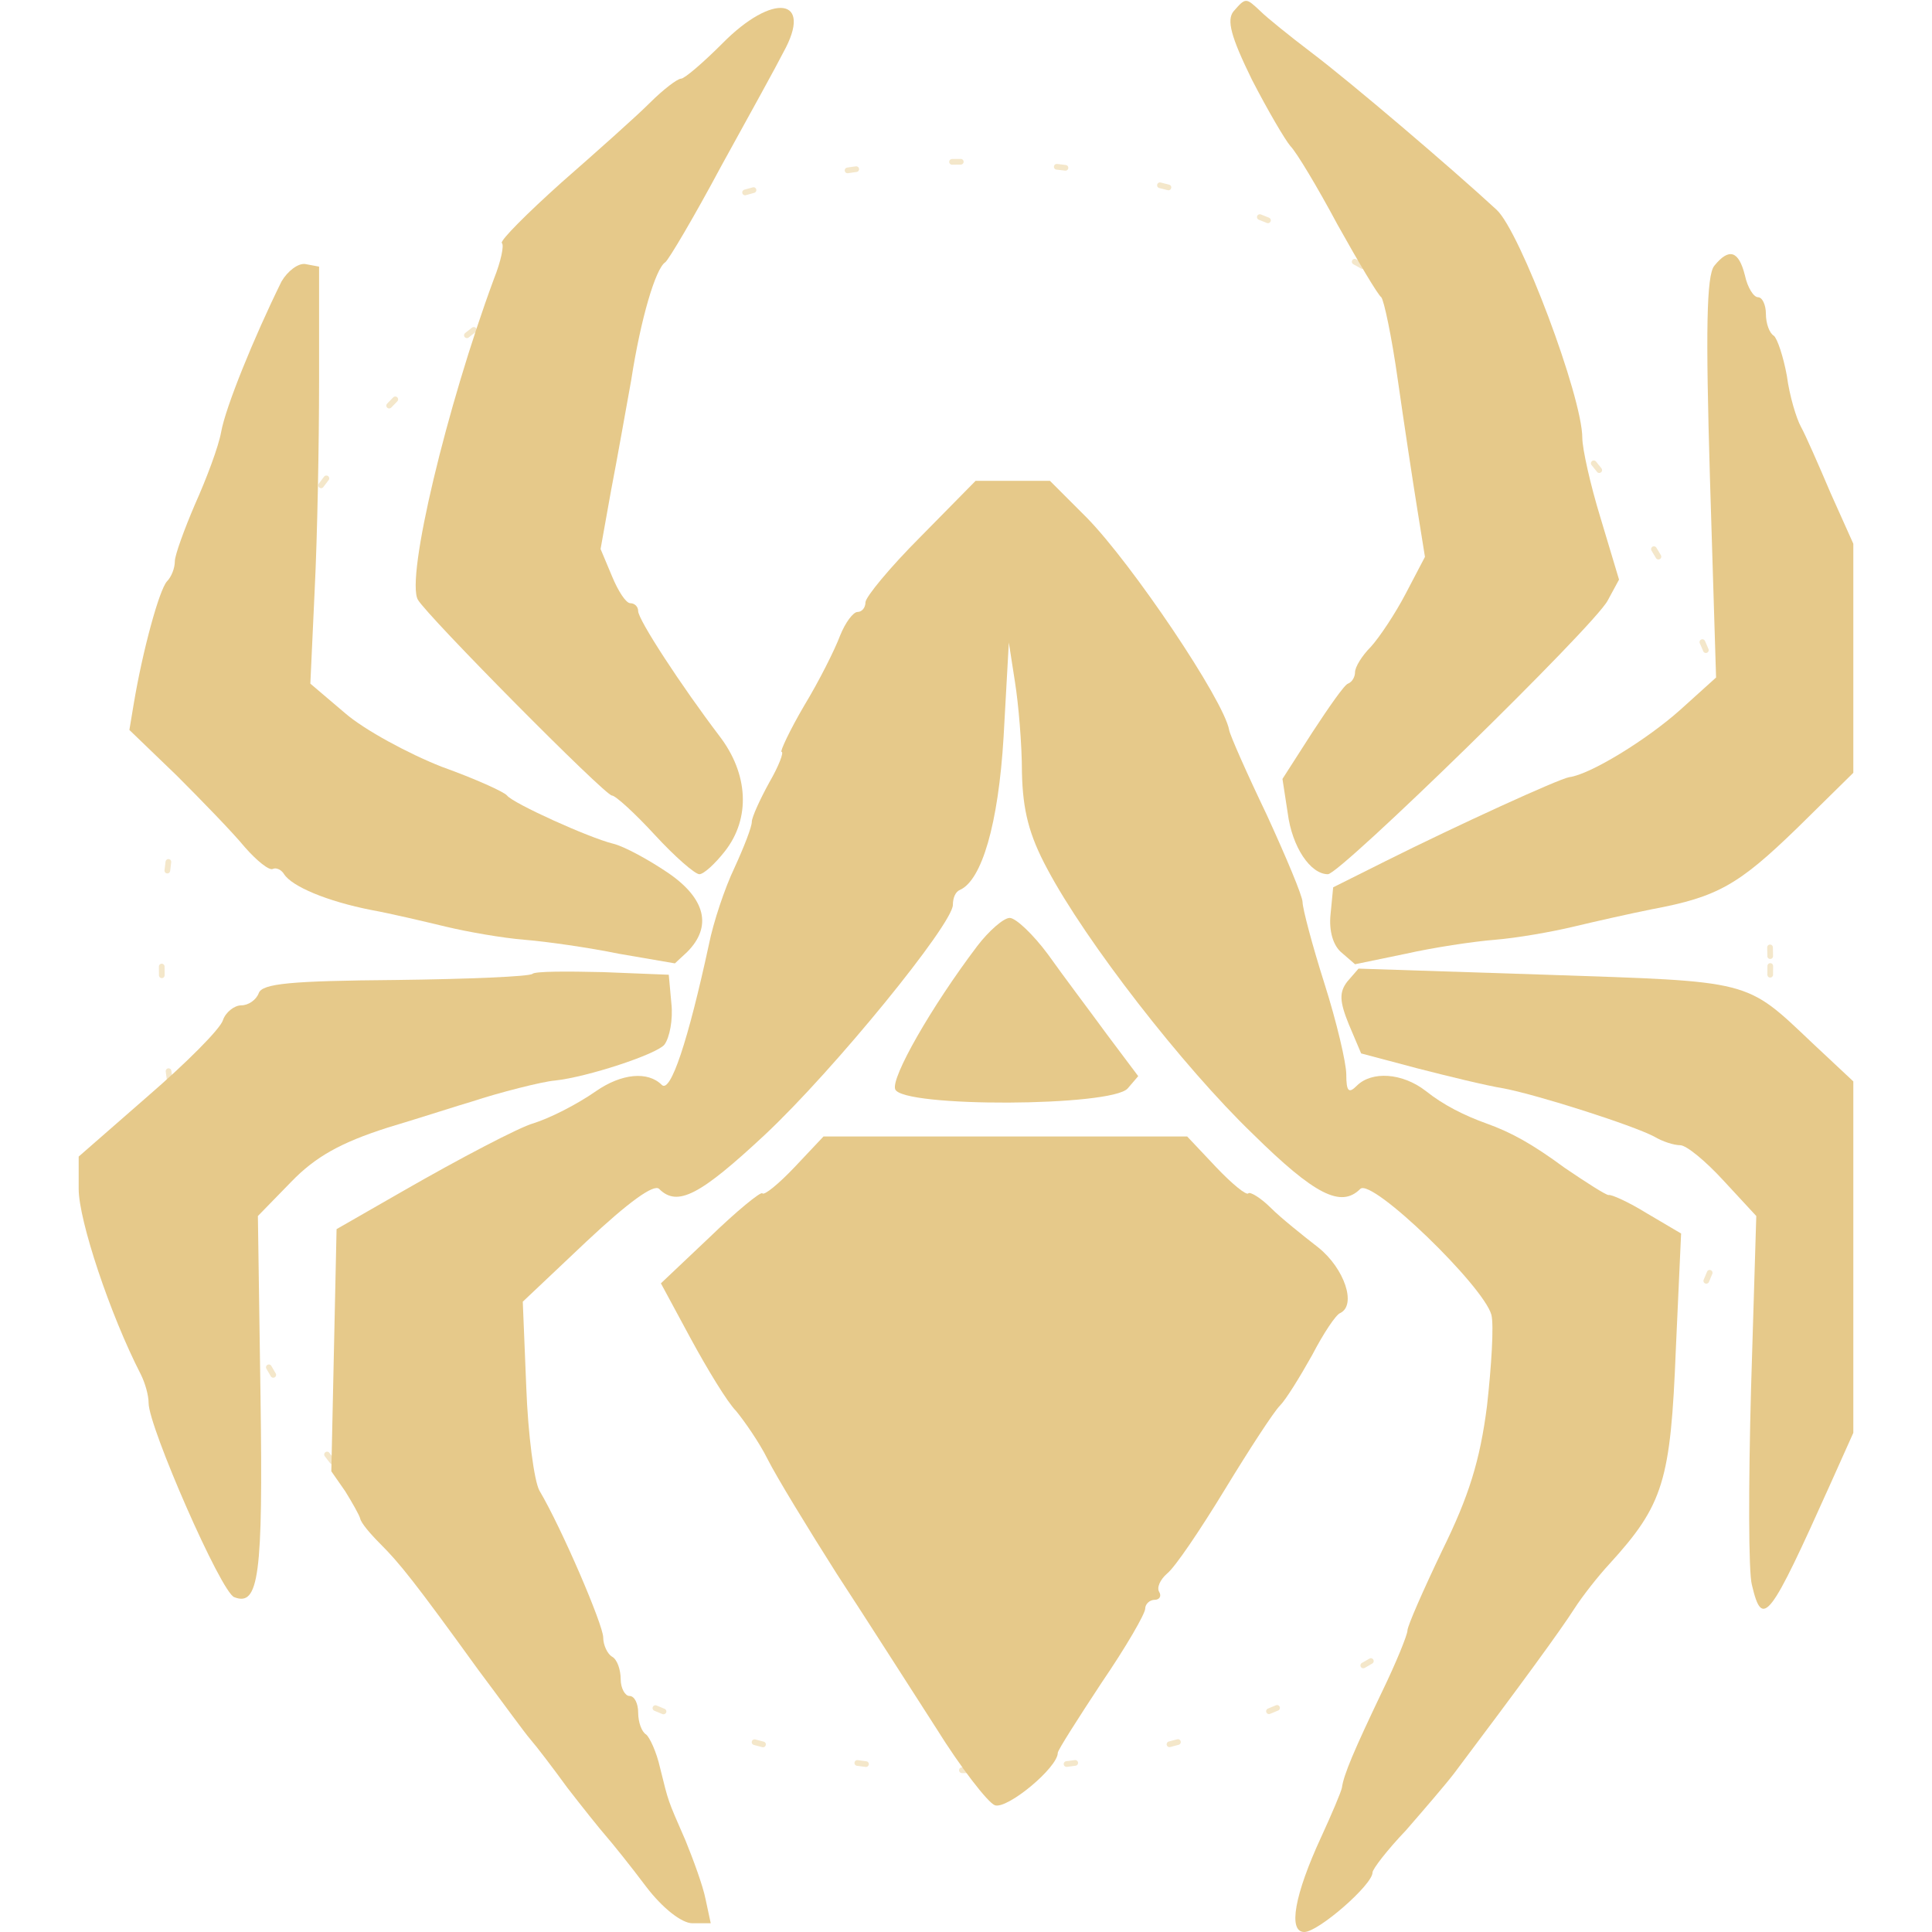
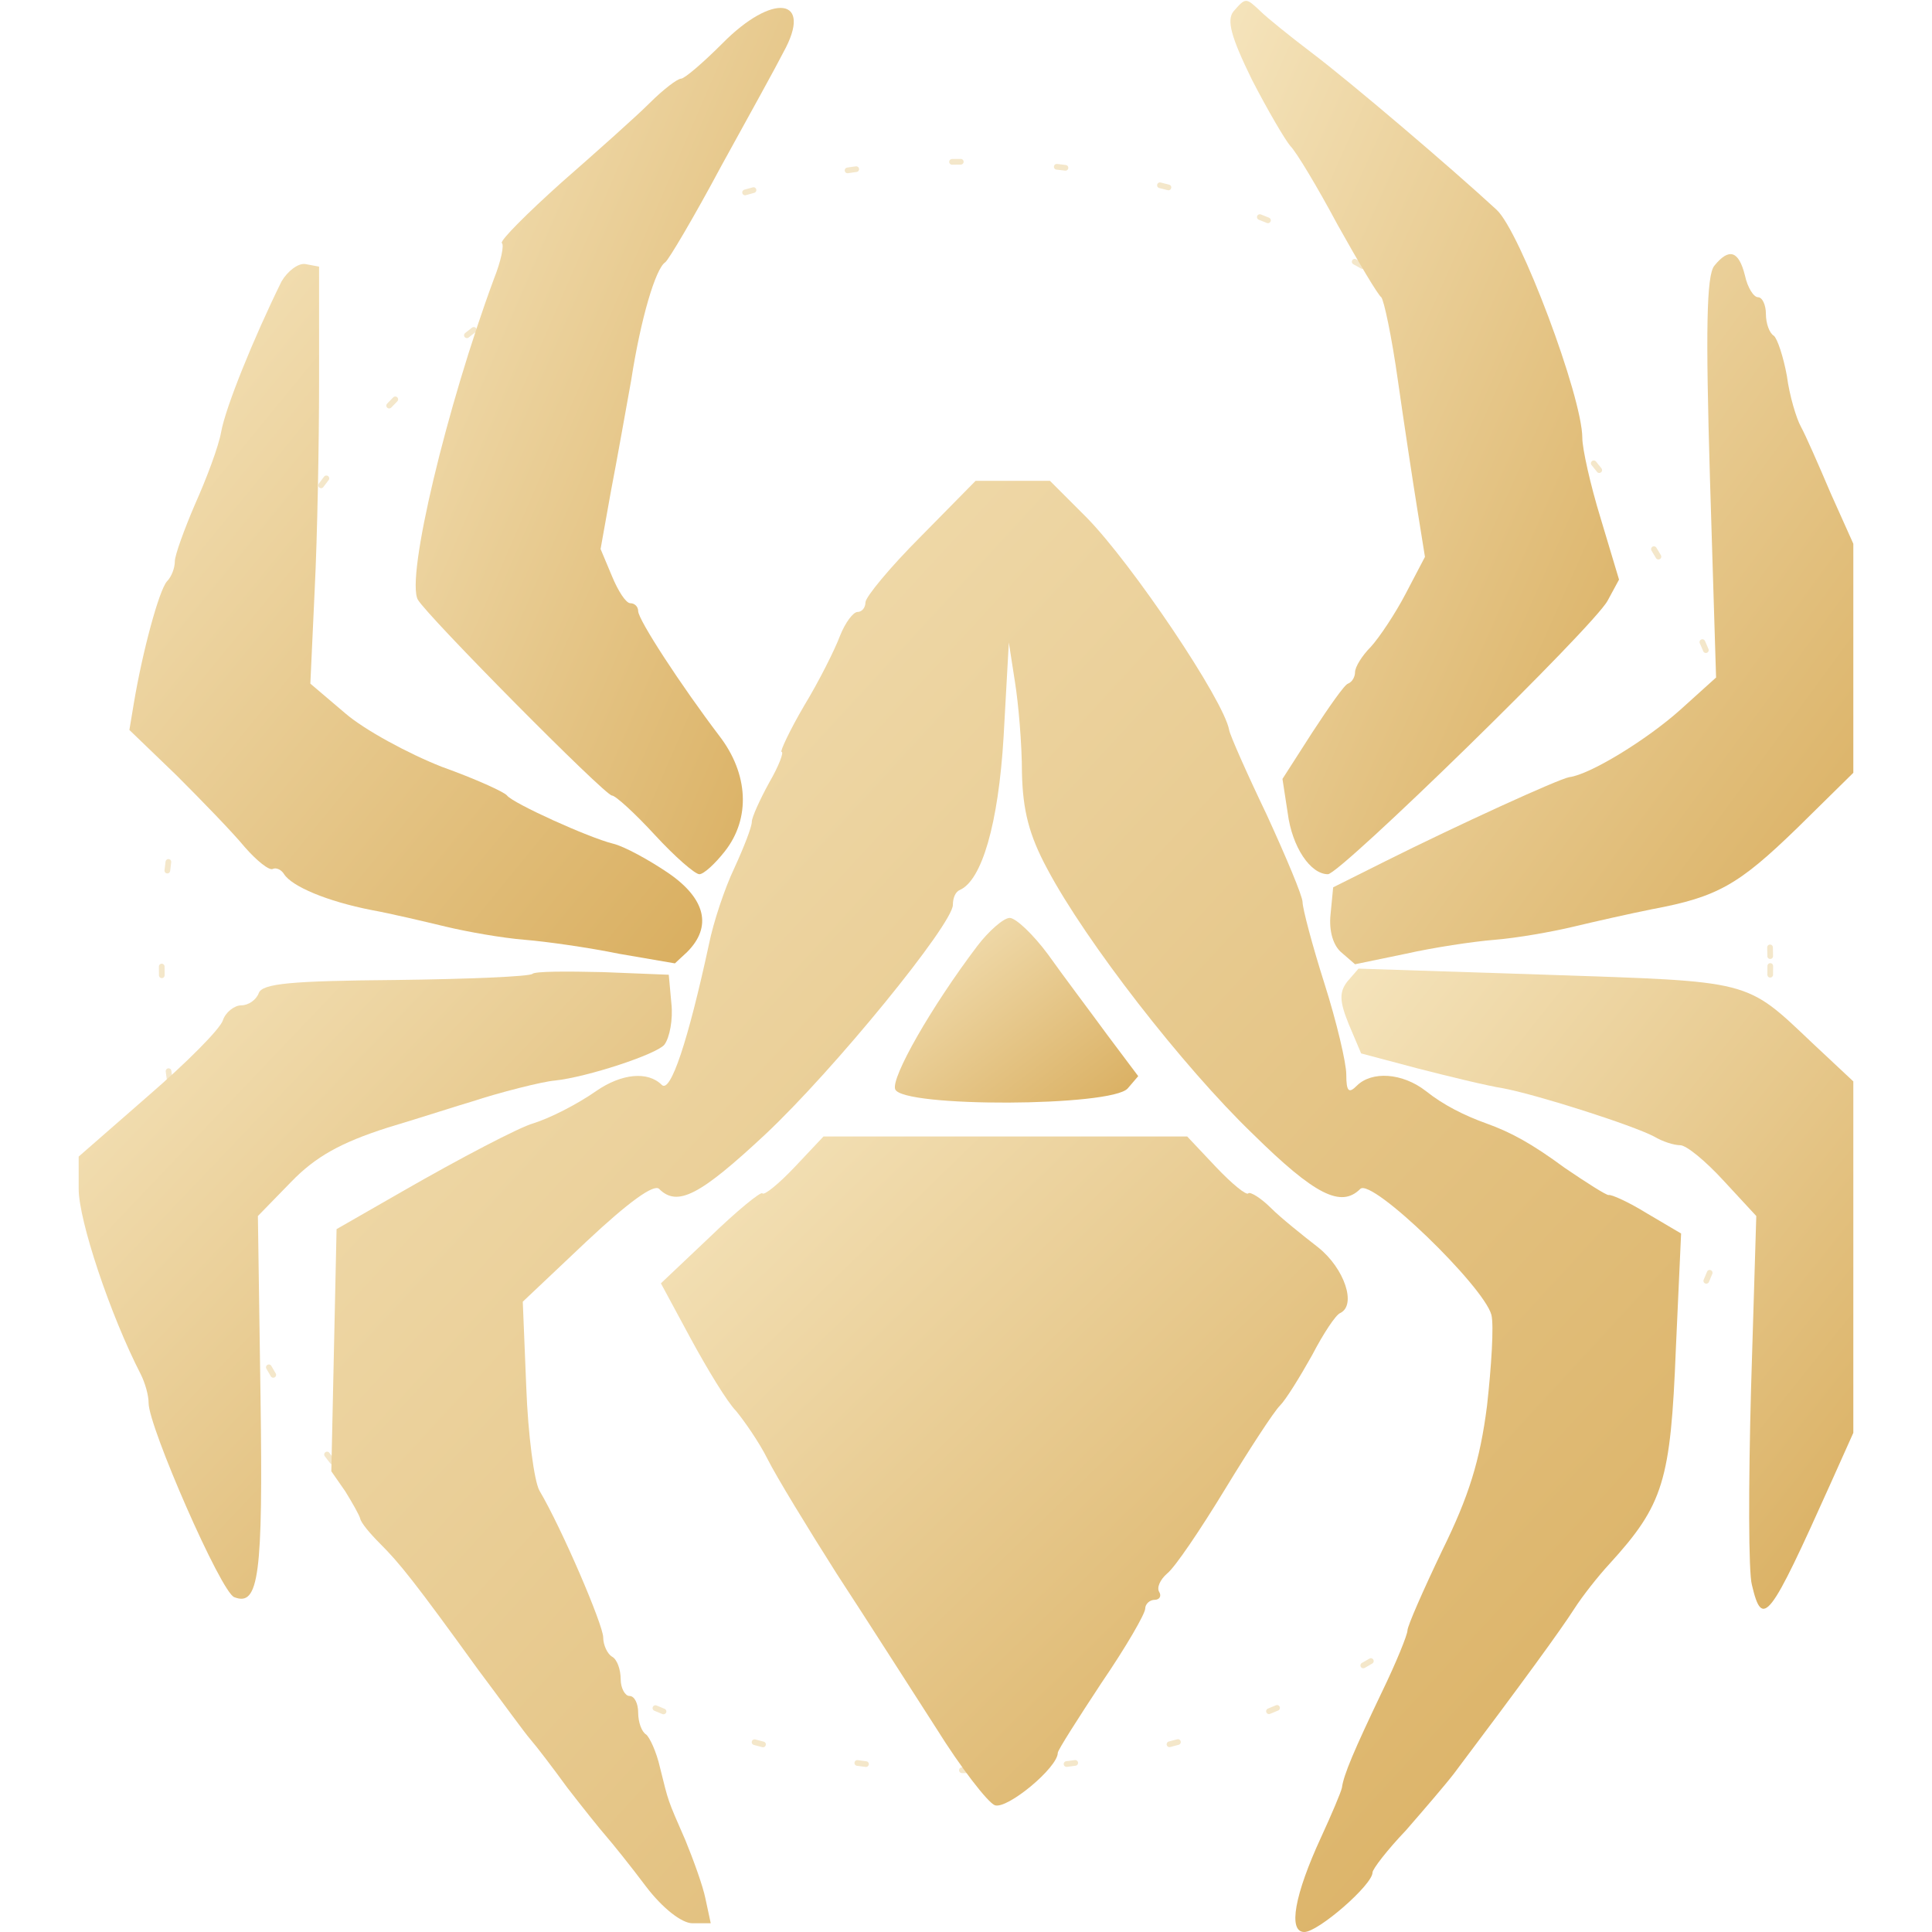
<svg xmlns="http://www.w3.org/2000/svg" version="1.0" width="320pt" height="320pt" viewBox="54 94 203 221" preserveAspectRatio="xMidYMid meet">
+   <defs>
+     <linearGradient id="g" x1="0" y1="1" x2="1" y2="0">
+       <stop stop-color="#F5E4BC" />
+       <stop offset="1" stop-color="#D9AE5F" />
+     </linearGradient>
+   </defs>
  <circle cx="155.5" cy="204.5" r="92" fill="none" stroke="#E6C98A" stroke-width=".65" stroke-dasharray="1 11" stroke-linecap="round" opacity="0.45" />
-   <g transform="translate(0,320) scale(0.1,-0.1)" fill="#E6C98A" stroke="none">
+   <g transform="translate(0,320) scale(0.1,-0.1)" fill="url(#g)" stroke="none">
    <path d="M1861 2247 c-8 -10 -3 -29 21 -78 18 -35 38 -69 44 -76 7 -7 31 -47 54 -90 24 -43 46 -80 50 -83 3 -3 12 -45 19 -95 7 -49 17 -115 22 -146 l9 -56 -22 -42 c-12 -23 -30 -50 -40 -61 -10 -10 -18 -23 -18 -29 0 -5 -3 -11 -8 -13 -4 -1 -22 -27 -41 -56 l-34 -53 6 -39 c5 -39 26 -70 46 -70 14 0 304 283 320 313 l13 24 -21 70 c-12 39 -21 80 -21 92 0 47 -71 236 -98 261 -52 48 -167 146 -212 180 -25 19 -51 40 -58 47 -17 16 -17 16 -31 0z" />
    <path d="M1276 2210 c-22 -22 -43 -40 -47 -40 -4 0 -20 -12 -36 -28 -15 -15 -61 -56 -101 -91 -39 -35 -70 -66 -68 -69 3 -2 -1 -21 -9 -41 -54 -146 -101 -342 -87 -367 11 -19 214 -224 222 -224 4 0 26 -20 49 -45 23 -25 46 -45 51 -45 5 0 18 12 29 26 30 38 27 89 -6 132 -44 58 -93 133 -93 143 0 5 -4 9 -9 9 -5 0 -14 14 -21 31 l-13 31 12 67 c7 36 17 93 23 126 11 71 28 128 39 135 4 3 33 52 64 110 32 58 64 116 71 130 35 63 -12 69 -70 10z" />
    <path d="M2411 1956 c-9 -11 -10 -74 -5 -243 l7 -228 -41 -37 c-38 -34 -103 -74 -127 -77 -12 -2 -128 -55 -210 -96 l-60 -30 -3 -31 c-2 -19 3 -36 13 -44 l15 -13 58 12 c31 7 77 14 102 16 25 2 65 9 90 15 25 6 65 15 90 20 75 14 99 28 166 93 l64 63 0 131 0 131 -26 58 c-14 33 -29 67 -34 76 -5 9 -13 35 -16 58 -4 22 -11 43 -15 46 -5 3 -9 14 -9 25 0 10 -4 19 -9 19 -5 0 -12 11 -15 25 -7 28 -18 32 -35 11z" />
    <path d="M772 1938 c-32 -65 -64 -144 -69 -172 -3 -17 -17 -54 -30 -83 -12 -28 -23 -58 -23 -65 0 -8 -4 -18 -9 -23 -9 -10 -28 -80 -38 -140 l-5 -30 54 -52 c29 -29 64 -65 78 -82 14 -16 28 -27 32 -25 4 2 10 -1 13 -6 9 -14 49 -31 100 -41 22 -4 60 -13 85 -19 25 -6 65 -13 90 -15 25 -2 74 -9 108 -16 l64 -11 14 13 c29 29 21 61 -21 90 -22 15 -51 31 -64 34 -28 7 -114 46 -121 55 -3 4 -36 19 -75 33 -38 15 -88 42 -110 61 l-40 34 5 108 c3 60 5 167 5 239 l0 130 -16 3 c-8 1 -20 -8 -27 -20z" />
    <path d="M1503 1646 c-35 -35 -63 -69 -63 -75 0 -6 -4 -11 -9 -11 -5 0 -14 -12 -20 -27 -6 -16 -24 -52 -41 -80 -17 -29 -28 -53 -26 -53 3 0 -3 -16 -14 -35 -11 -20 -20 -40 -20 -45 0 -6 -9 -29 -20 -53 -11 -23 -24 -62 -29 -87 -24 -111 -44 -171 -54 -161 -16 16 -46 13 -75 -7 -23 -16 -53 -31 -72 -37 -15 -4 -84 -40 -150 -78 l-75 -43 -3 -138 -3 -139 16 -23 c8 -13 16 -27 17 -31 1 -5 11 -17 23 -29 22 -22 39 -43 112 -144 27 -36 53 -72 60 -80 7 -8 26 -33 42 -55 17 -22 37 -47 44 -55 7 -8 28 -34 46 -58 19 -25 41 -42 53 -42 l21 0 -6 28 c-3 15 -14 45 -23 67 -21 48 -19 43 -29 83 -4 18 -12 35 -16 38 -5 3 -9 14 -9 25 0 10 -4 19 -10 19 -5 0 -10 9 -10 19 0 11 -4 23 -10 26 -5 3 -10 13 -10 22 0 14 -47 124 -73 168 -6 11 -13 64 -15 118 l-4 98 73 69 c48 45 77 66 83 60 21 -21 47 -7 121 62 79 74 215 241 215 263 0 8 3 15 8 17 25 11 44 75 50 175 l6 108 7 -45 c4 -25 8 -71 8 -104 1 -43 8 -71 29 -110 44 -83 155 -226 235 -303 71 -70 101 -85 123 -63 13 13 141 -111 150 -144 3 -12 0 -59 -5 -104 -8 -63 -21 -104 -51 -165 -22 -46 -40 -87 -40 -92 0 -5 -13 -37 -29 -70 -32 -67 -44 -95 -46 -110 -1 -5 -12 -31 -24 -57 -30 -65 -38 -108 -19 -108 16 0 78 54 78 68 0 4 17 26 38 48 20 23 45 52 55 65 79 105 122 164 138 189 9 14 27 37 40 51 62 68 70 95 76 246 l6 132 -39 23 c-21 13 -41 22 -44 21 -3 0 -25 14 -50 31 -38 28 -62 41 -90 51 -25 9 -49 21 -69 37 -27 21 -62 23 -79 6 -9 -9 -12 -7 -12 13 0 13 -11 60 -25 104 -14 44 -25 86 -25 93 0 7 -19 52 -41 100 -23 48 -42 91 -43 97 -6 34 -111 190 -163 243 l-42 42 -42 0 -43 0 -63 -64z" />
    <path d="M1568 1178 c-53 -70 -99 -151 -94 -164 8 -21 248 -20 266 1 l12 14 -36 48 c-19 26 -50 67 -67 91 -17 23 -37 42 -44 42 -7 0 -24 -15 -37 -32z" />
    <path d="M1059 1146 c-3 -3 -73 -6 -156 -7 -120 -1 -153 -4 -157 -15 -3 -8 -12 -14 -20 -14 -8 0 -18 -8 -21 -17 -3 -10 -42 -49 -86 -87 l-79 -69 0 -37 c0 -36 36 -144 71 -212 5 -10 9 -24 9 -33 0 -27 83 -217 98 -222 28 -11 33 24 30 229 l-3 207 38 39 c28 29 57 45 110 62 40 12 83 26 97 30 30 10 81 23 95 24 37 4 116 30 125 41 6 8 10 29 8 47 l-3 33 -75 3 c-42 1 -78 1 -81 -2z" />
    <path d="M1991 1137 c-9 -12 -9 -22 2 -49 l14 -33 64 -17 c35 -9 80 -20 99 -23 41 -8 147 -42 172 -55 10 -6 23 -10 30 -10 7 0 29 -18 50 -41 l37 -40 -6 -198 c-3 -109 -3 -210 1 -224 12 -51 20 -40 90 116 l26 58 0 201 0 201 -47 44 c-77 73 -68 70 -304 78 l-215 7 -13 -15z" />
    <path d="M1359 925 c-18 -19 -35 -33 -37 -30 -2 2 -29 -20 -60 -50 l-56 -53 34 -63 c19 -35 42 -73 52 -83 9 -11 26 -35 36 -55 10 -20 46 -79 79 -131 34 -52 85 -132 114 -177 28 -45 59 -85 67 -88 14 -5 72 43 72 60 0 3 23 39 50 80 28 41 50 79 50 85 0 5 5 10 11 10 5 0 8 4 5 9 -3 5 1 14 9 21 9 7 38 50 66 96 28 46 56 89 63 96 7 7 23 33 37 58 13 25 27 46 32 48 19 9 5 51 -25 75 -18 14 -43 34 -54 45 -12 12 -24 19 -26 17 -2 -3 -19 11 -37 30 l-33 35 -208 0 -208 0 -33 -35z" />
  </g>
</svg>
